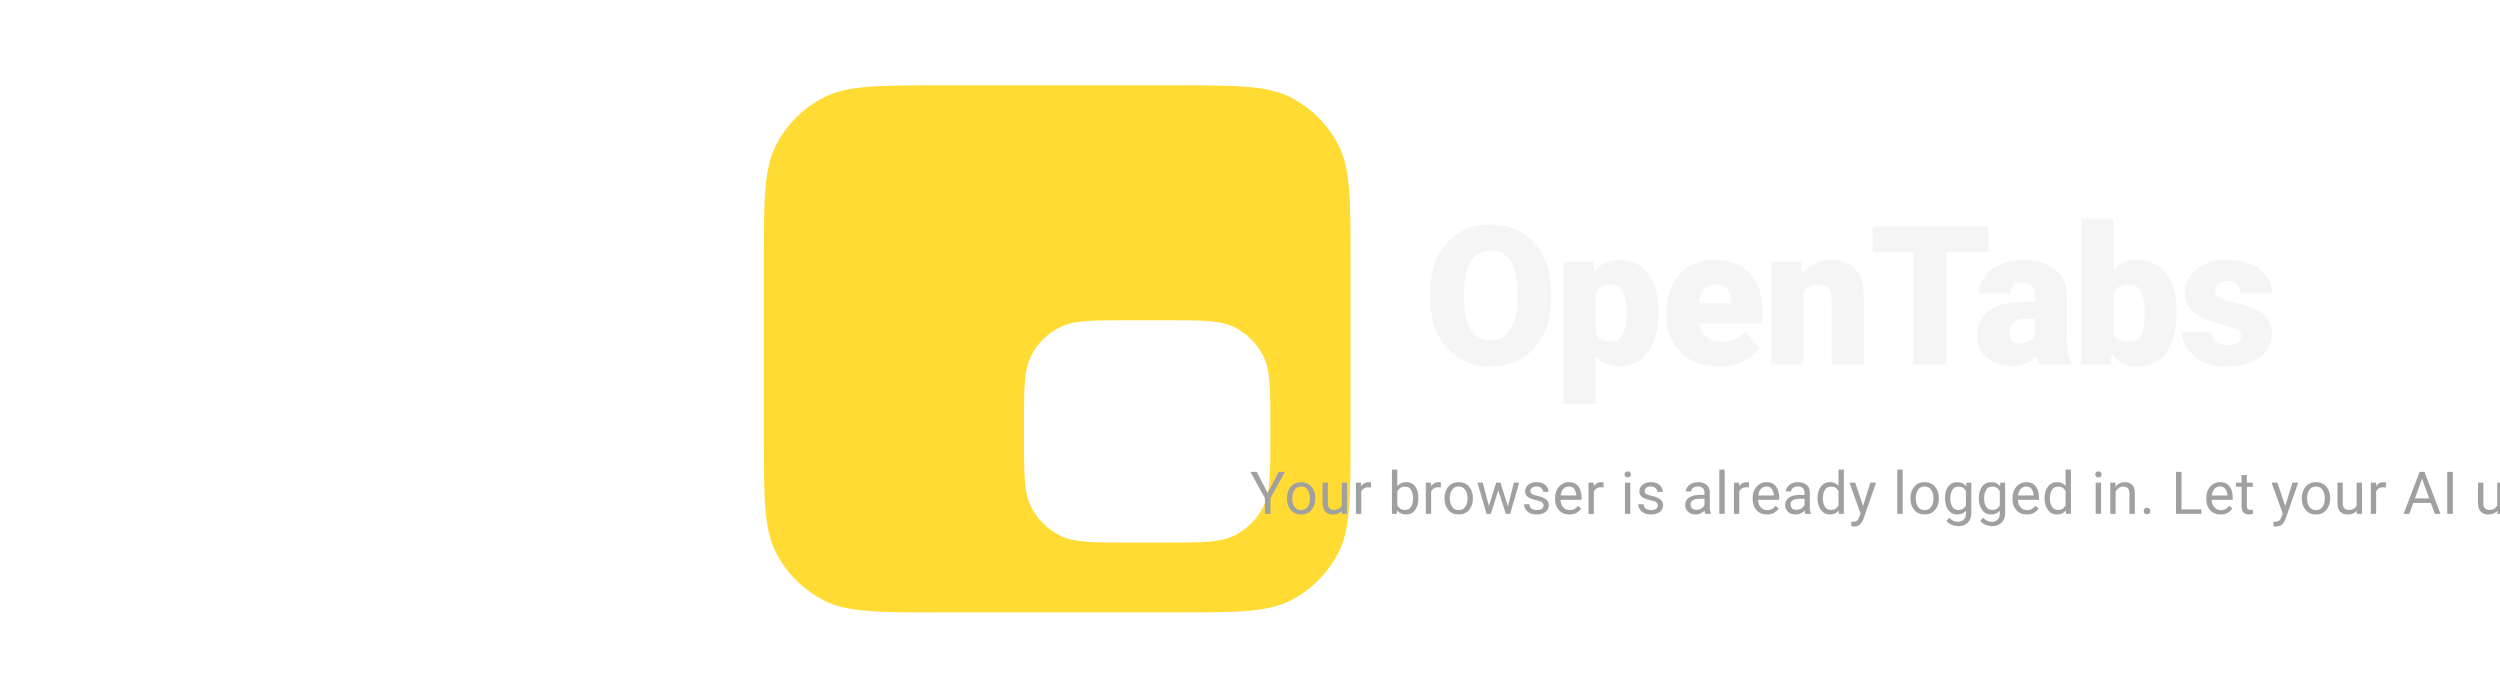
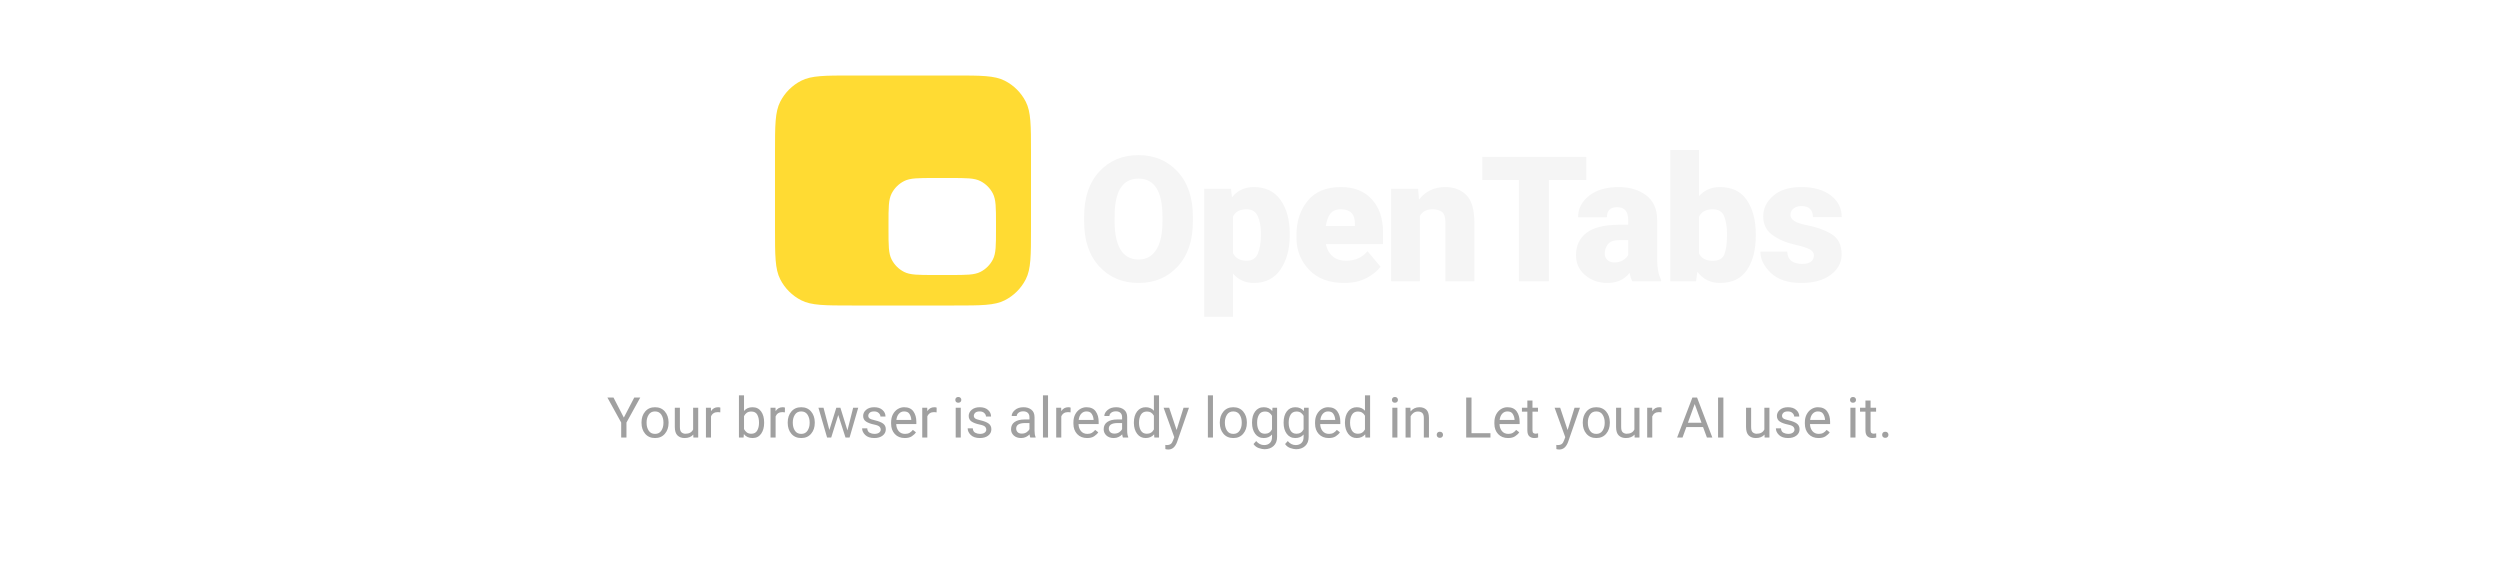
- <svg xmlns="http://www.w3.org/2000/svg" viewBox="0 0 720 200" width="720" height="200">
-   <g transform="translate(220, 16) scale(0.33)">
+ <svg xmlns="http://www.w3.org/2000/svg" viewBox="0 0 800 180" width="800" height="180">
+   <g transform="translate(248, 20) scale(0.16)">
    <path fill="#FFDB33" fill-rule="evenodd" d="       M 358.4 26 c 53.765 0 80.648 0 101.183 10.463 a 96 96 0 0 1 41.953 41.953 c 10.463 20.535 10.463 47.418 10.463 101.183 L 512 332.4 c 0 53.765 0 80.648 -10.463 101.183 a 96 96 0 0 1 -41.953 41.953 c -20.535 10.463 -47.418 10.463 -101.183 10.463 L 153.6 486 c -53.765 0 -80.648 0 -101.183 -10.463 a 96 96 0 0 1 -41.953 -41.953 c -10.463 -20.535 -10.463 -47.418 -10.463 -101.183 L 0 179.6 c 0 -53.765 0 -80.648 10.463 -101.183 a 96 96 0 0 1 41.953 -41.953 c 20.535 -10.463 47.418 -10.463 101.183 -10.463 Z       M 350.8 231 c 31.923 0 47.885 0 60.078 6.213 a 57 57 0 0 1 24.91 24.91 c 6.213 12.193 6.213 28.154 6.213 60.078 L 442 333.8 c 0 31.923 0 47.885 -6.213 60.078 a 57 57 0 0 1 -24.91 24.91 c -12.193 6.213 -28.154 6.213 -60.078 6.213 L 318.2 425 c -31.923 0 -47.885 0 -60.078 -6.213 a 57 57 0 0 1 -24.91 -24.91 c -6.213 -12.193 -6.213 -28.154 -6.213 -60.078 L 227 322.2 c 0 -31.923 0 -47.885 6.213 -60.078 a 57 57 0 0 1 24.91 -24.91 c 12.193 -6.213 28.154 -6.213 60.078 -6.213 Z     " />
  </g>
-   <text x="410" y="105" font-family="system-ui, -apple-system, 'Segoe UI', Roboto, sans-serif" font-size="56" font-weight="900" fill="#f5f5f5" letter-spacing="-1">OpenTabs</text>
-   <text x="360" y="148" font-family="system-ui, -apple-system, 'Segoe UI', Roboto, sans-serif" font-size="17" fill="#a0a0a0" letter-spacing="0.2">Your browser is already logged in. Let your AI use it.</text>
+   <text x="345" y="90" font-family="system-ui, -apple-system, 'Segoe UI', Roboto, sans-serif" font-size="56" font-weight="900" fill="#f5f5f5" letter-spacing="-1">OpenTabs</text>
+   <text x="400" y="140" font-family="system-ui, -apple-system, 'Segoe UI', Roboto, sans-serif" font-size="18" fill="#a0a0a0" text-anchor="middle">Your browser is already logged in. Let your AI use it.</text>
</svg>
